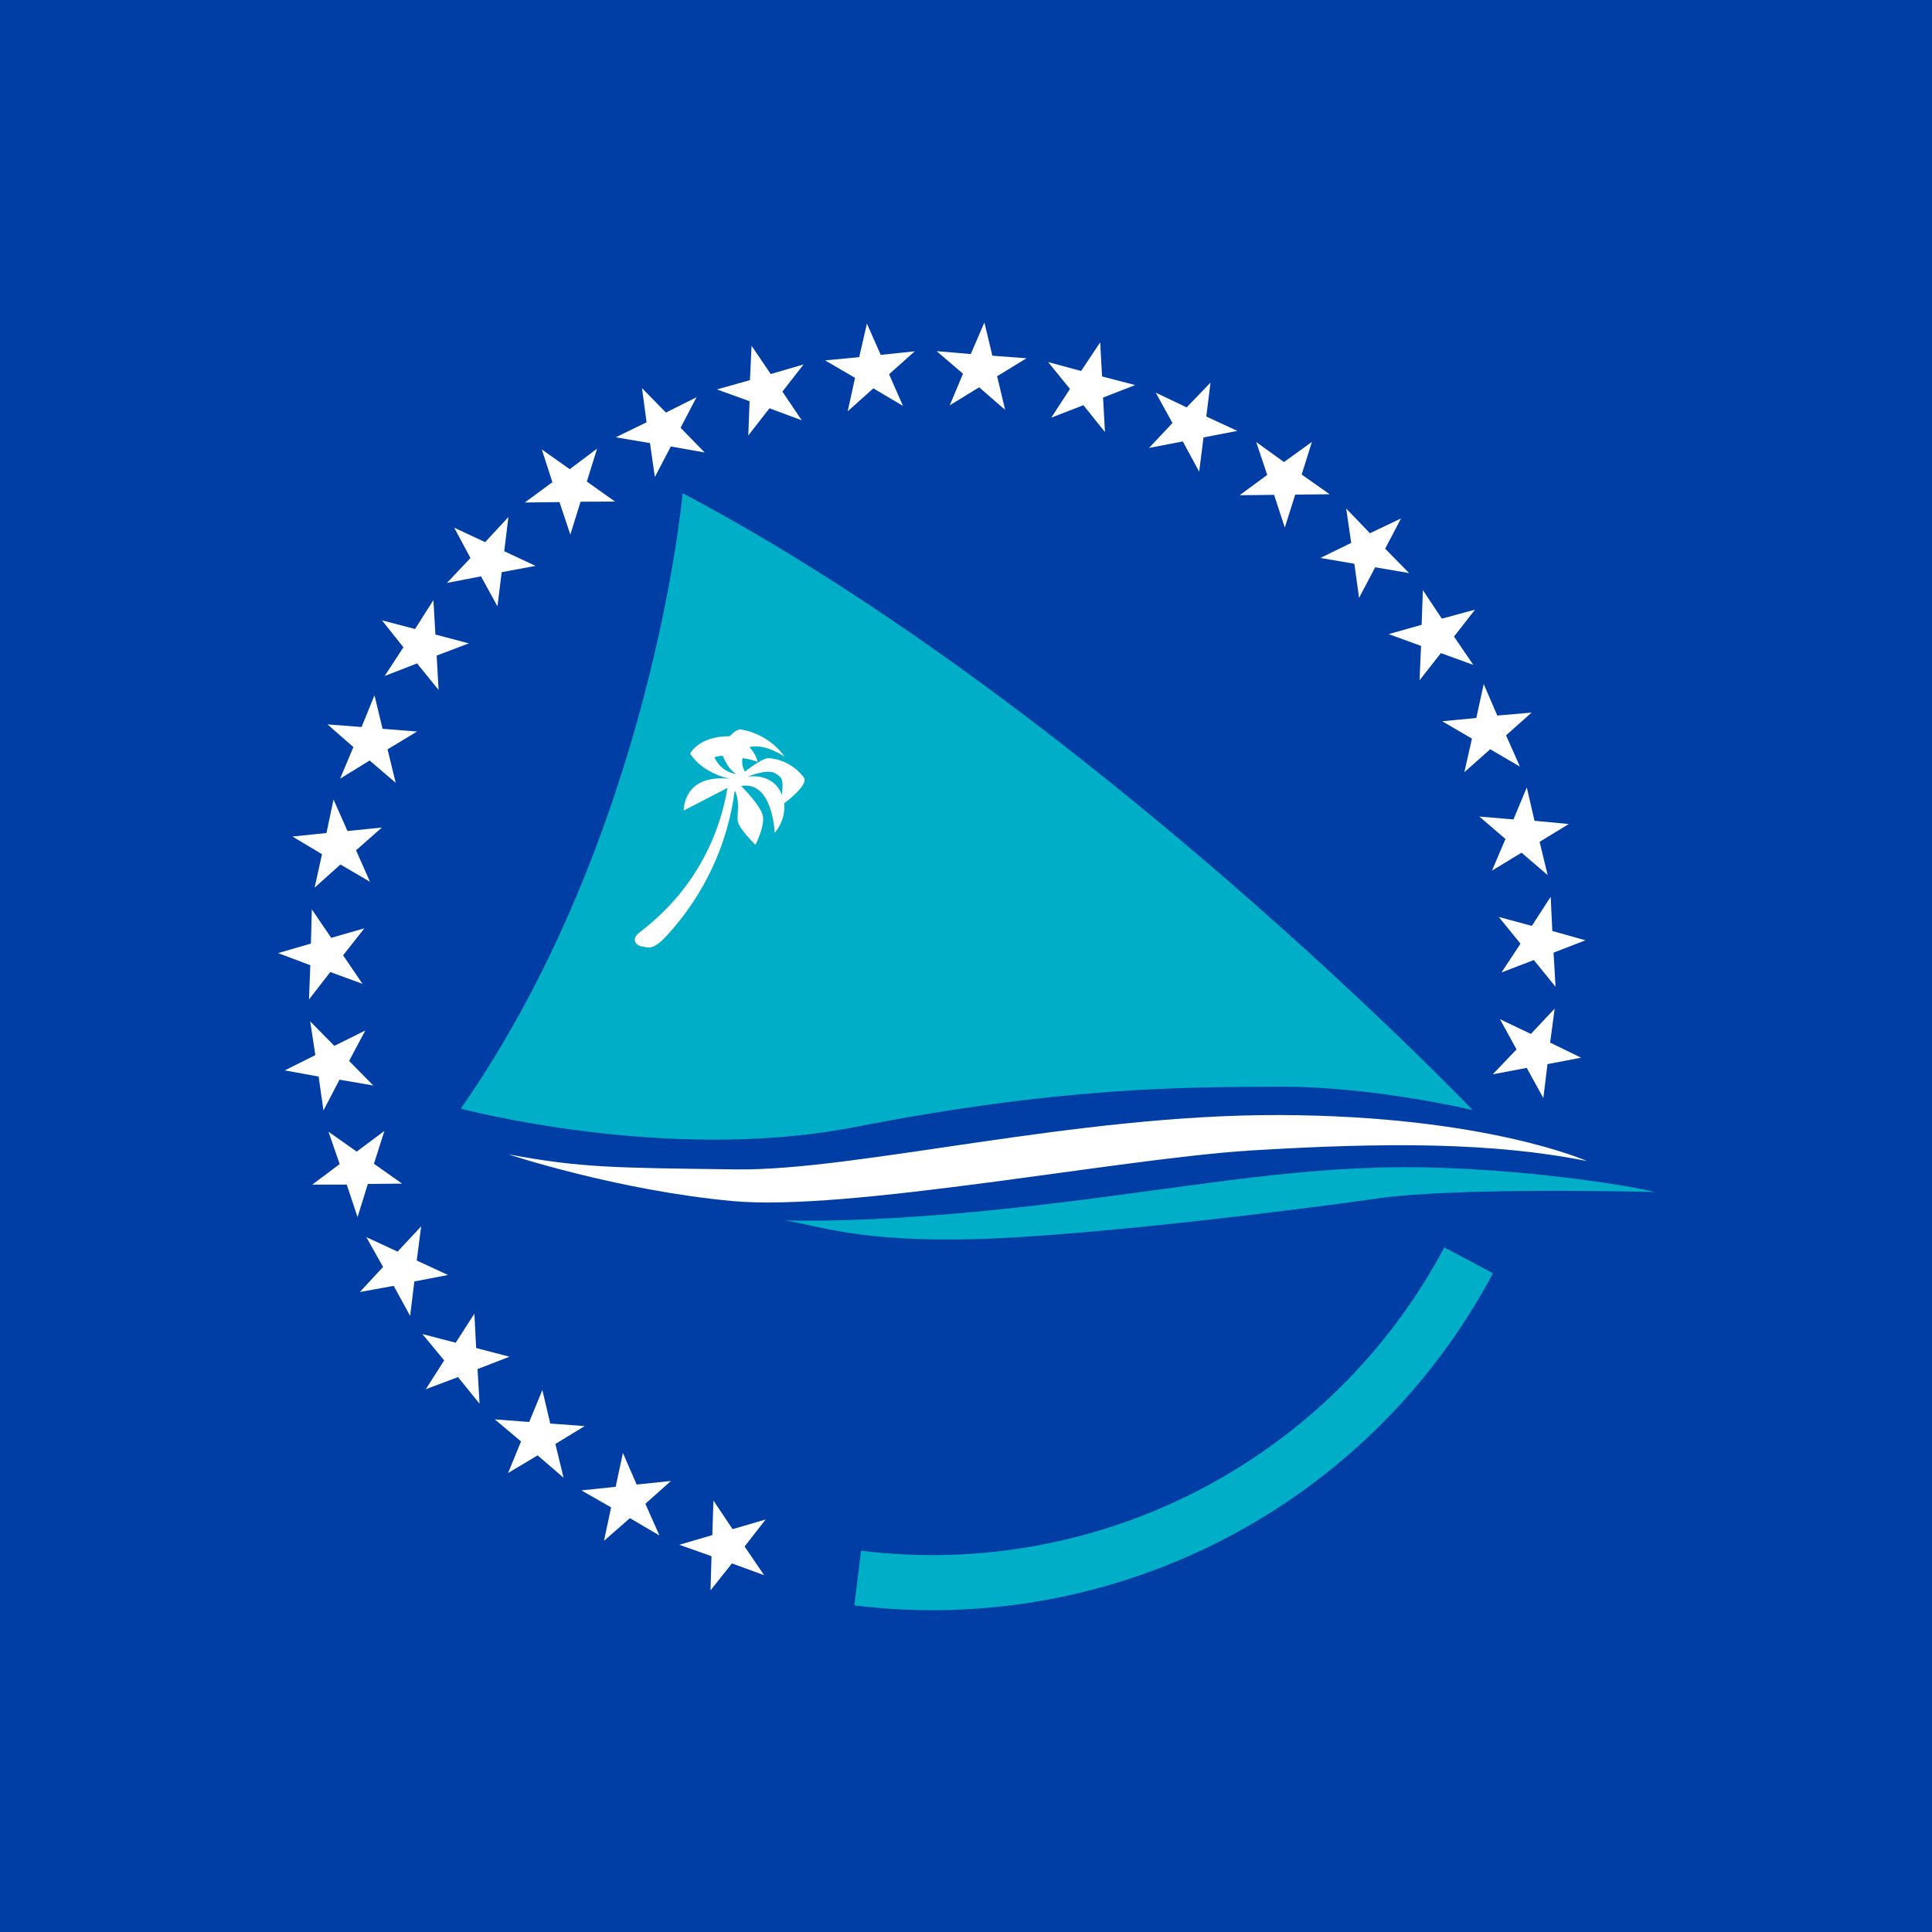
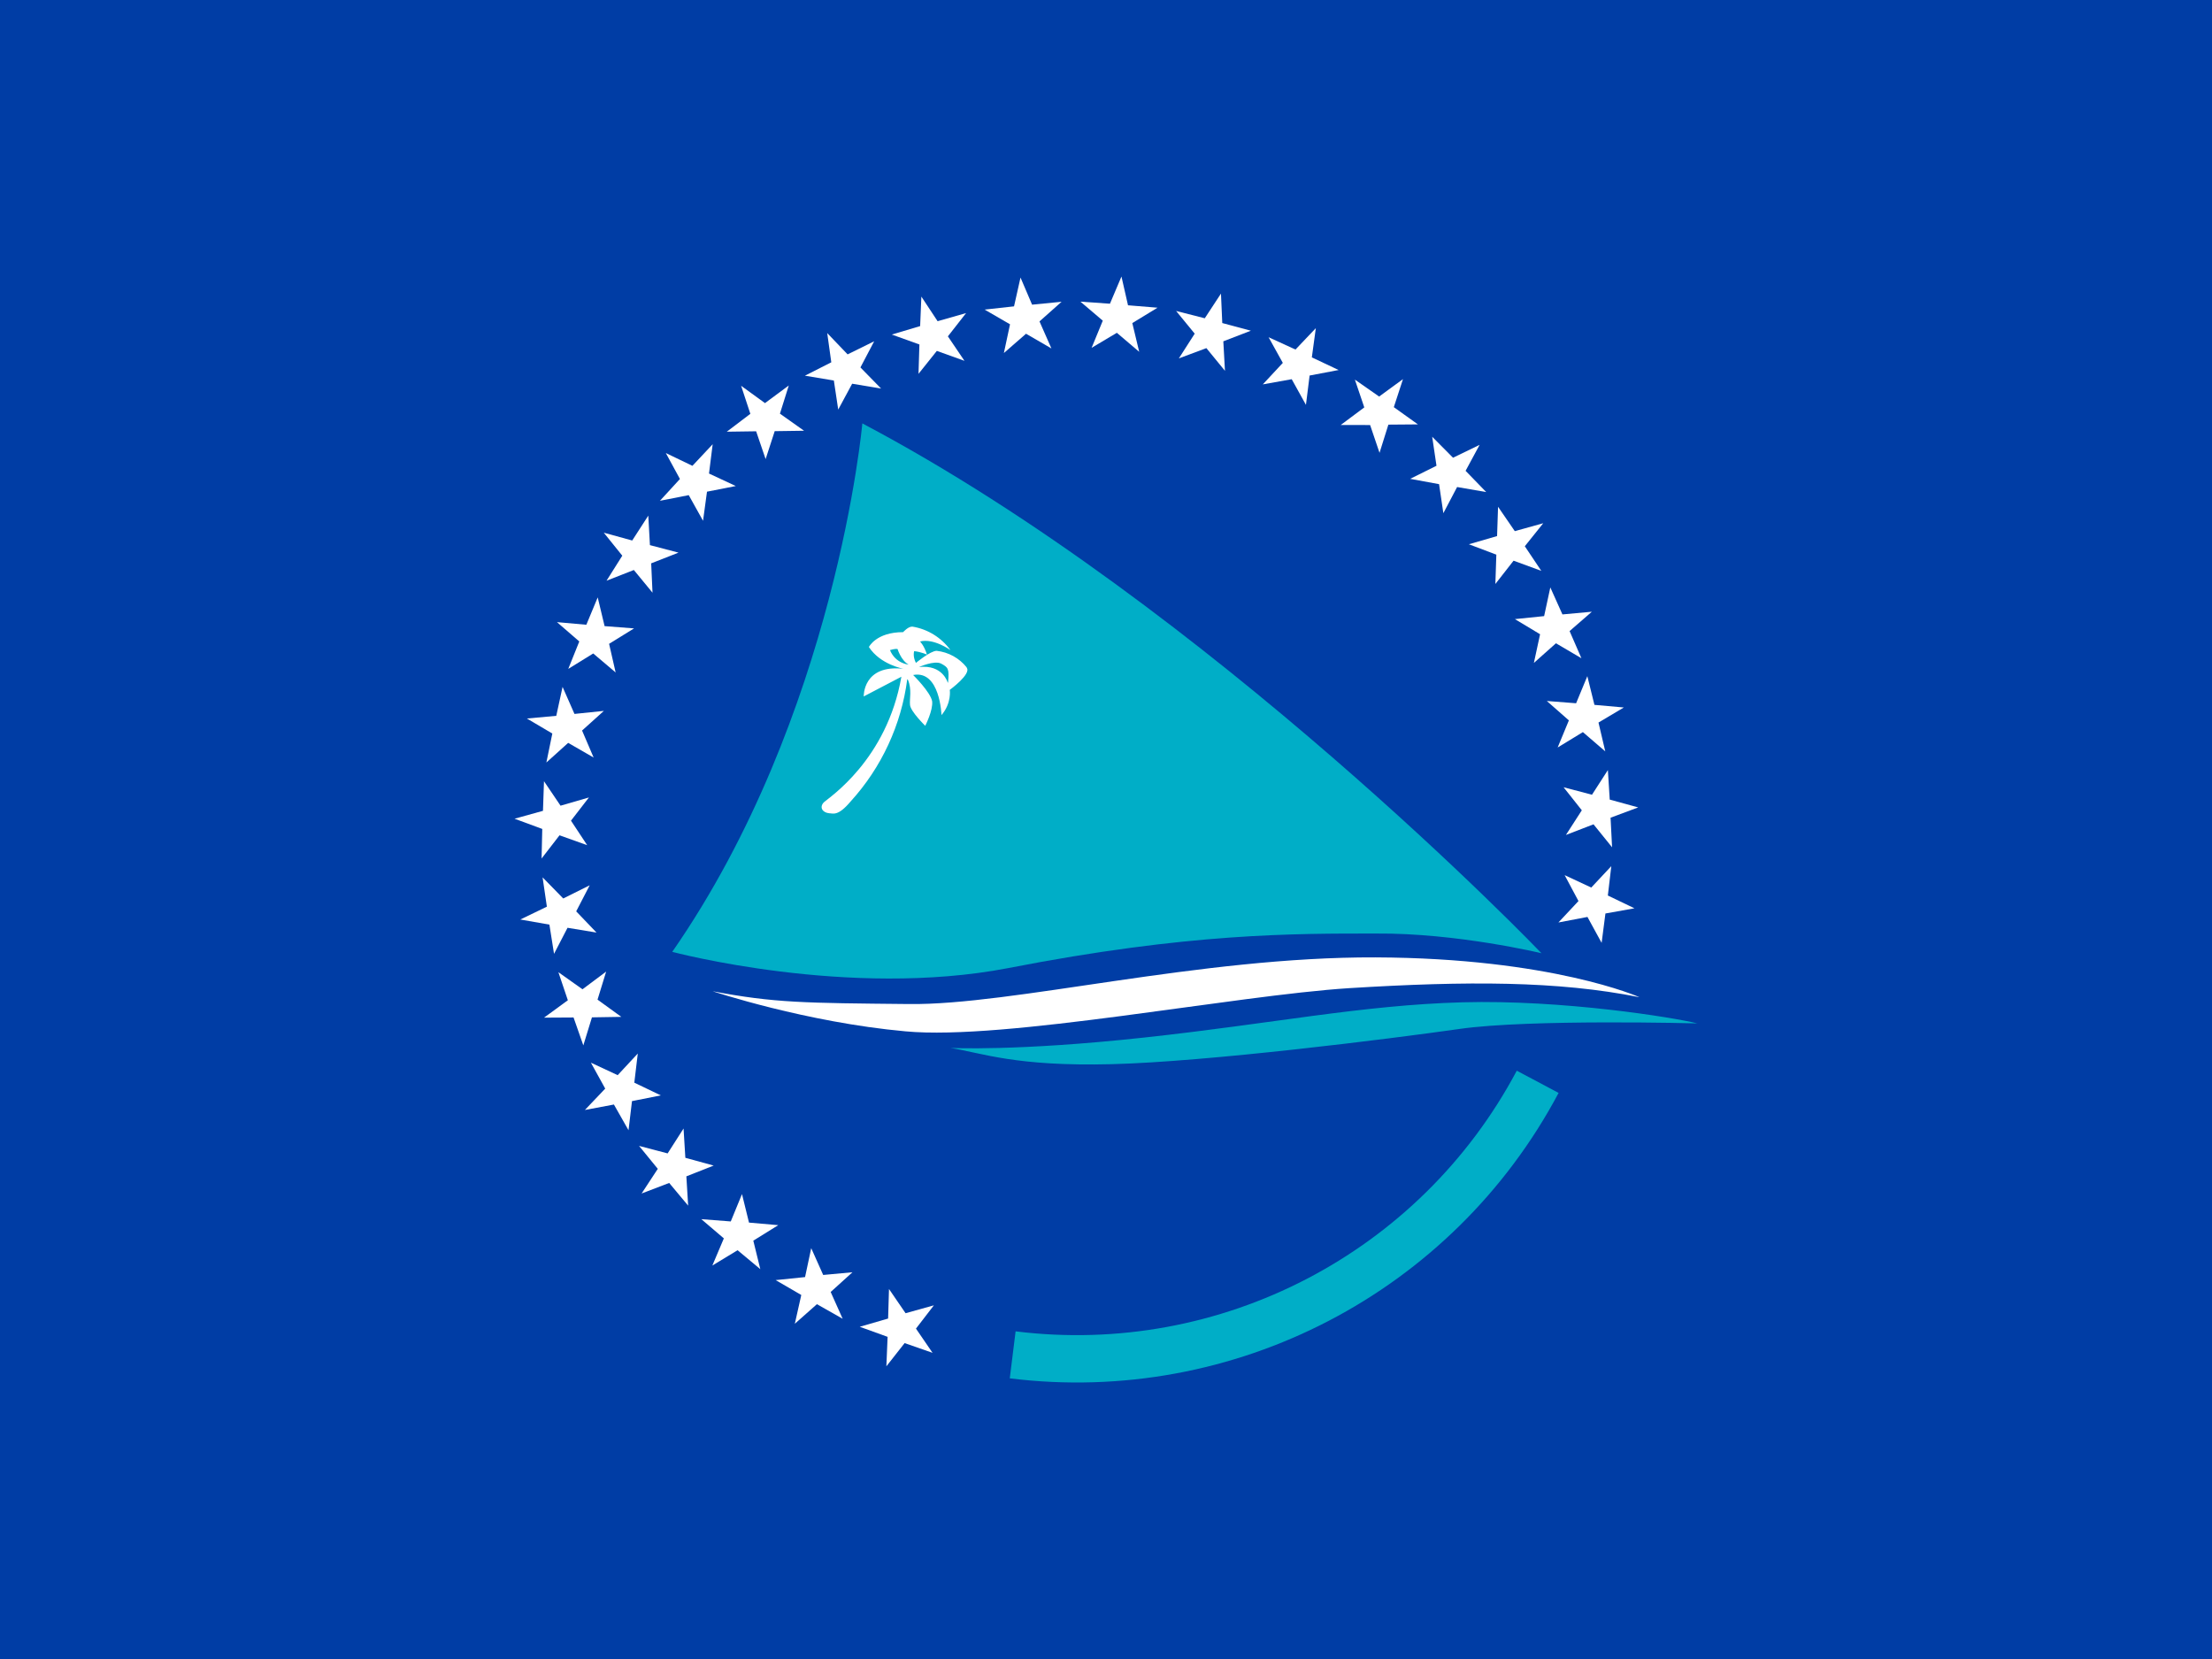
- <svg xmlns="http://www.w3.org/2000/svg" xmlns:xlink="http://www.w3.org/1999/xlink" id="flag-icons-pc" viewBox="0 0 512 512">
-   <path fill="#003da5" d="M0 0h512v512H0z" />
-   <use xlink:href="#pc-a" width="1000" height="700" transform="rotate(164.3 247 258.3)" />
-   <path id="pc-a" fill="#fff" fill-opacity="1" fill-rule="nonzero" stroke="none" stroke-width=".7" d="m419 280.3-8.9 1.7-1.1 9-4.4-8-9 1.7 6.3-6.6-4.4-8 8.2 3.9 6.3-6.7-1.2 9z" />
-   <use xlink:href="#pc-a" width="1000" height="700" transform="rotate(-10.3 247 258.3)" />
-   <use xlink:href="#pc-a" width="1000" height="700" transform="rotate(-30.9 247 258.3)" />
-   <use xlink:href="#pc-a" width="1000" height="700" transform="rotate(-20.6 247 258.3)" />
-   <use xlink:href="#pc-a" width="1000" height="700" transform="rotate(-51.5 247 258.3)" />
-   <use xlink:href="#pc-a" width="1000" height="700" transform="rotate(-72.1 247 258.3)" />
-   <use xlink:href="#pc-a" width="1000" height="700" transform="rotate(-61.8 247 258.3)" />
-   <use xlink:href="#pc-a" width="1000" height="700" transform="rotate(-41.2 247 258.3)" />
-   <use xlink:href="#pc-a" width="1000" height="700" transform="rotate(-92.7 247 258.3)" />
-   <use xlink:href="#pc-a" width="1000" height="700" transform="rotate(-113.3 247 258.3)" />
-   <use xlink:href="#pc-a" width="1000" height="700" transform="rotate(-103 247 258.3)" />
-   <use xlink:href="#pc-a" width="1000" height="700" transform="rotate(-133.9 247 258.3)" />
-   <use xlink:href="#pc-a" width="1000" height="700" transform="rotate(-154.5 247 258.3)" />
-   <use xlink:href="#pc-a" width="1000" height="700" transform="rotate(-144.2 247 258.3)" />
-   <use xlink:href="#pc-a" width="1000" height="700" transform="rotate(-123.6 247 258.3)" />
-   <use xlink:href="#pc-a" width="1000" height="700" transform="rotate(-82.4 247 258.3)" />
-   <use xlink:href="#pc-a" width="1000" height="700" transform="rotate(-175.1 247 258.3)" />
-   <use xlink:href="#pc-a" width="1000" height="700" transform="rotate(174.6 247 258.3)" />
-   <use xlink:href="#pc-a" width="1000" height="700" transform="rotate(143.7 247 258.3)" />
-   <use xlink:href="#pc-a" width="1000" height="700" transform="rotate(123.1 247 258.3)" />
-   <use xlink:href="#pc-a" width="1000" height="700" transform="rotate(133.4 247 258.3)" />
-   <use xlink:href="#pc-a" width="1000" height="700" transform="rotate(154 247 258.3)" />
-   <use xlink:href="#pc-a" width="1000" height="700" transform="rotate(-164.8 247 258.3)" />
-   <use xlink:href="#pc-a" width="1000" height="700" transform="rotate(112.8 247 258.3)" />
-   <use xlink:href="#pc-a" width="1000" height="700" transform="rotate(102.5 247 258.3)" />
-   <path fill="none" stroke="#00aec7" stroke-width="14.6" d="M389.2 334a161 161 0 0 1-161.9 84.2" />
-   <path fill="#fff" d="M420.6 307.7s-26.9-12-81.3-12.2-112.2 14.8-144.1 14.4c-32-.4-41.4-.4-60.5-4 0 0 28.9 9.6 59.5 12.4s101.6-11.1 137-13.4c36.2-2.2 64.4-2.2 89.4 2.8" />
-   <path fill="#00aec7" d="M208 323.4s20.5 1 59.8-3.2 67.2-10 98.2-10.8 65.3 4.6 72.5 6.5c0 0-51.7-1.4-73.4 1.7s-77.8 10.1-107.4 10.8-39.7-3.3-49.7-5m-85.9-29.6s54.4 14.5 103.8 5c55.7-10.9 88.5-10.7 113.4-10.8s51 6.2 51 6.2S288 187.3 180.9 130.7c0 0-8 90.1-58.7 163" />
-   <path fill="#fff" d="M207.2 210.7s-1.5-5.7-9-4.9c0 0 4.8-2 7-1 2 1.2 2.5 1.5 2 5.9m-17.9-10s1.7-.6 2.3-.3c0 0 1.2 3.4 3.5 4.7 0 0-4-.3-5.8-4.5M213 206a13 13 0 0 0-9.3-5.1c-1.8 0-6.3 3.6-6.3 3.6-1.1-2-.6-3.6-.6-3.6 2.2.3 4 1 4 1a9 9 0 0 0-2.2-3.9c4.3-1.1 9.4 2.6 9.4 2.6a18 18 0 0 0-11.8-7.3c-1.2 0-2.8 1.8-2.8 1.8-8.3 0-10.5 4.6-10.5 4.6 3.4 5.4 10.6 6.7 10.6 6.7-12.6-1.4-12.3 8.4-12.3 8.4l11.6-6c-4.4 25.8-22.4 37.3-23.9 38.8-1.4 1.5-.5 3.1 1.7 3.3 1.1.2 2.6 1.1 6.6-3.5a70 70 0 0 0 17.5-37.8l.2.2c1.2 3 .4 5.8.6 7.8.3 2 4.7 6.3 4.7 6.3s2.4-4.7 2-7.5-5.8-8.1-5.8-8.1c8.4-1.5 8.9 12.4 8.9 12.4 3.2-3.8 2.5-7.8 2.5-7.8s6.7-4.9 5.2-6.9" />
+ <svg xmlns="http://www.w3.org/2000/svg" xmlns:xlink="http://www.w3.org/1999/xlink" id="flag-icons-pc" viewBox="0 0 640 480">
+   <path fill="#003da5" d="M0 0h640v480H0z" />
+   <use xlink:href="#pc-a" width="1000" height="700" transform="rotate(164.3 311.5 242.2)" />
+   <path id="pc-a" fill="#fff" fill-opacity="1" fill-rule="nonzero" stroke="none" stroke-width=".7" d="m472.9 262.8-8.4 1.5-1.1 8.5-4.1-7.5-8.4 1.6 5.8-6.2-4-7.5 7.7 3.6 5.8-6.2-1 8.5z" />
+   <use xlink:href="#pc-a" width="1000" height="700" transform="rotate(-10.3 311.5 242.2)" />
+   <use xlink:href="#pc-a" width="1000" height="700" transform="rotate(-30.9 311.5 242.2)" />
+   <use xlink:href="#pc-a" width="1000" height="700" transform="rotate(-20.6 311.5 242.2)" />
+   <use xlink:href="#pc-a" width="1000" height="700" transform="rotate(-51.5 311.5 242.2)" />
+   <use xlink:href="#pc-a" width="1000" height="700" transform="rotate(-72.1 311.5 242.2)" />
+   <use xlink:href="#pc-a" width="1000" height="700" transform="rotate(-61.8 311.5 242.2)" />
+   <use xlink:href="#pc-a" width="1000" height="700" transform="rotate(-41.2 311.5 242.2)" />
+   <use xlink:href="#pc-a" width="1000" height="700" transform="rotate(-92.7 311.5 242.2)" />
+   <use xlink:href="#pc-a" width="1000" height="700" transform="rotate(-113.3 311.5 242.2)" />
+   <use xlink:href="#pc-a" width="1000" height="700" transform="rotate(-103 311.5 242.2)" />
+   <use xlink:href="#pc-a" width="1000" height="700" transform="rotate(-133.9 311.5 242.2)" />
+   <use xlink:href="#pc-a" width="1000" height="700" transform="rotate(-154.5 311.5 242.2)" />
+   <use xlink:href="#pc-a" width="1000" height="700" transform="rotate(-144.2 311.5 242.2)" />
+   <use xlink:href="#pc-a" width="1000" height="700" transform="rotate(-123.6 311.5 242.2)" />
+   <use xlink:href="#pc-a" width="1000" height="700" transform="rotate(-82.4 311.5 242.2)" />
+   <use xlink:href="#pc-a" width="1000" height="700" transform="rotate(-175.1 311.5 242.2)" />
+   <use xlink:href="#pc-a" width="1000" height="700" transform="rotate(174.6 311.5 242.2)" />
+   <use xlink:href="#pc-a" width="1000" height="700" transform="rotate(143.7 311.5 242.2)" />
+   <use xlink:href="#pc-a" width="1000" height="700" transform="rotate(123.1 311.5 242.2)" />
+   <use xlink:href="#pc-a" width="1000" height="700" transform="rotate(133.4 311.5 242.2)" />
+   <use xlink:href="#pc-a" width="1000" height="700" transform="rotate(154 311.5 242.2)" />
+   <use xlink:href="#pc-a" width="1000" height="700" transform="rotate(-164.8 311.5 242.2)" />
+   <use xlink:href="#pc-a" width="1000" height="700" transform="rotate(112.8 311.5 242.2)" />
+   <use xlink:href="#pc-a" width="1000" height="700" transform="rotate(102.5 311.5 242.2)" />
+   <path fill="none" stroke="#00aec7" stroke-width="13.7" d="M444.9 313A151 151 0 0 1 293 392" />
+   <path fill="#fff" d="M474.3 288.5S449 277.2 398 277s-105.2 13.9-135.1 13.5c-30-.3-38.8-.3-56.7-3.7 0 0 27 9 55.8 11.6 28.7 2.7 95.2-10.4 128.4-12.5 34-2.1 60.4-2.1 83.8 2.6" />
+   <path fill="#00aec7" d="M275 303.2s19.2 1 56-3c37-4 63-9.4 92.1-10.2s61.2 4.4 68 6.1c0 0-48.5-1.3-68.8 1.6s-73 9.5-100.7 10.2-37.3-3.2-46.6-4.7m-80.5-27.8s51 13.6 97.2 4.7c52.3-10.2 83-10 106.4-10 23.4-.2 47.9 5.7 47.9 5.7s-96-100.2-196.5-153.3c0 0-7.5 84.5-55 152.9" />
+   <path fill="#fff" d="M274.2 197.5s-1.4-5.3-8.3-4.5c0 0 4.4-2 6.4-1 2 1.1 2.4 1.4 2 5.5m-16.8-9.4s1.5-.5 2.2-.3c0 0 1 3.3 3.2 4.5 0 0-3.8-.3-5.4-4.2m22.2 5a13 13 0 0 0-8.7-4.8c-1.8 0-6 3.5-6 3.5-1-2-.5-3.4-.5-3.4 2 .2 3.7 1 3.7 1-.8-2.6-2-3.8-2-3.8 4-1 8.8 2.5 8.8 2.5a17 17 0 0 0-11-6.8c-1.2-.1-2.7 1.6-2.7 1.6-7.8 0-9.9 4.3-9.9 4.3 3.3 5.1 10 6.3 10 6.3-11.8-1.3-11.5 8-11.5 8l10.9-5.7c-4.2 24.1-21 35-22.4 36.3-1.4 1.4-.5 3 1.5 3.2 1.1 0 2.5 1 6.2-3.4a65 65 0 0 0 16.4-35.4l.2.2c1.2 2.9.4 5.4.6 7.3s4.4 6 4.4 6 2.3-4.5 2-7.1c-.5-2.7-5.5-7.6-5.5-7.6 7.8-1.5 8.2 11.6 8.2 11.6 3-3.5 2.4-7.3 2.4-7.3s6.3-4.6 4.9-6.4" />
</svg>
